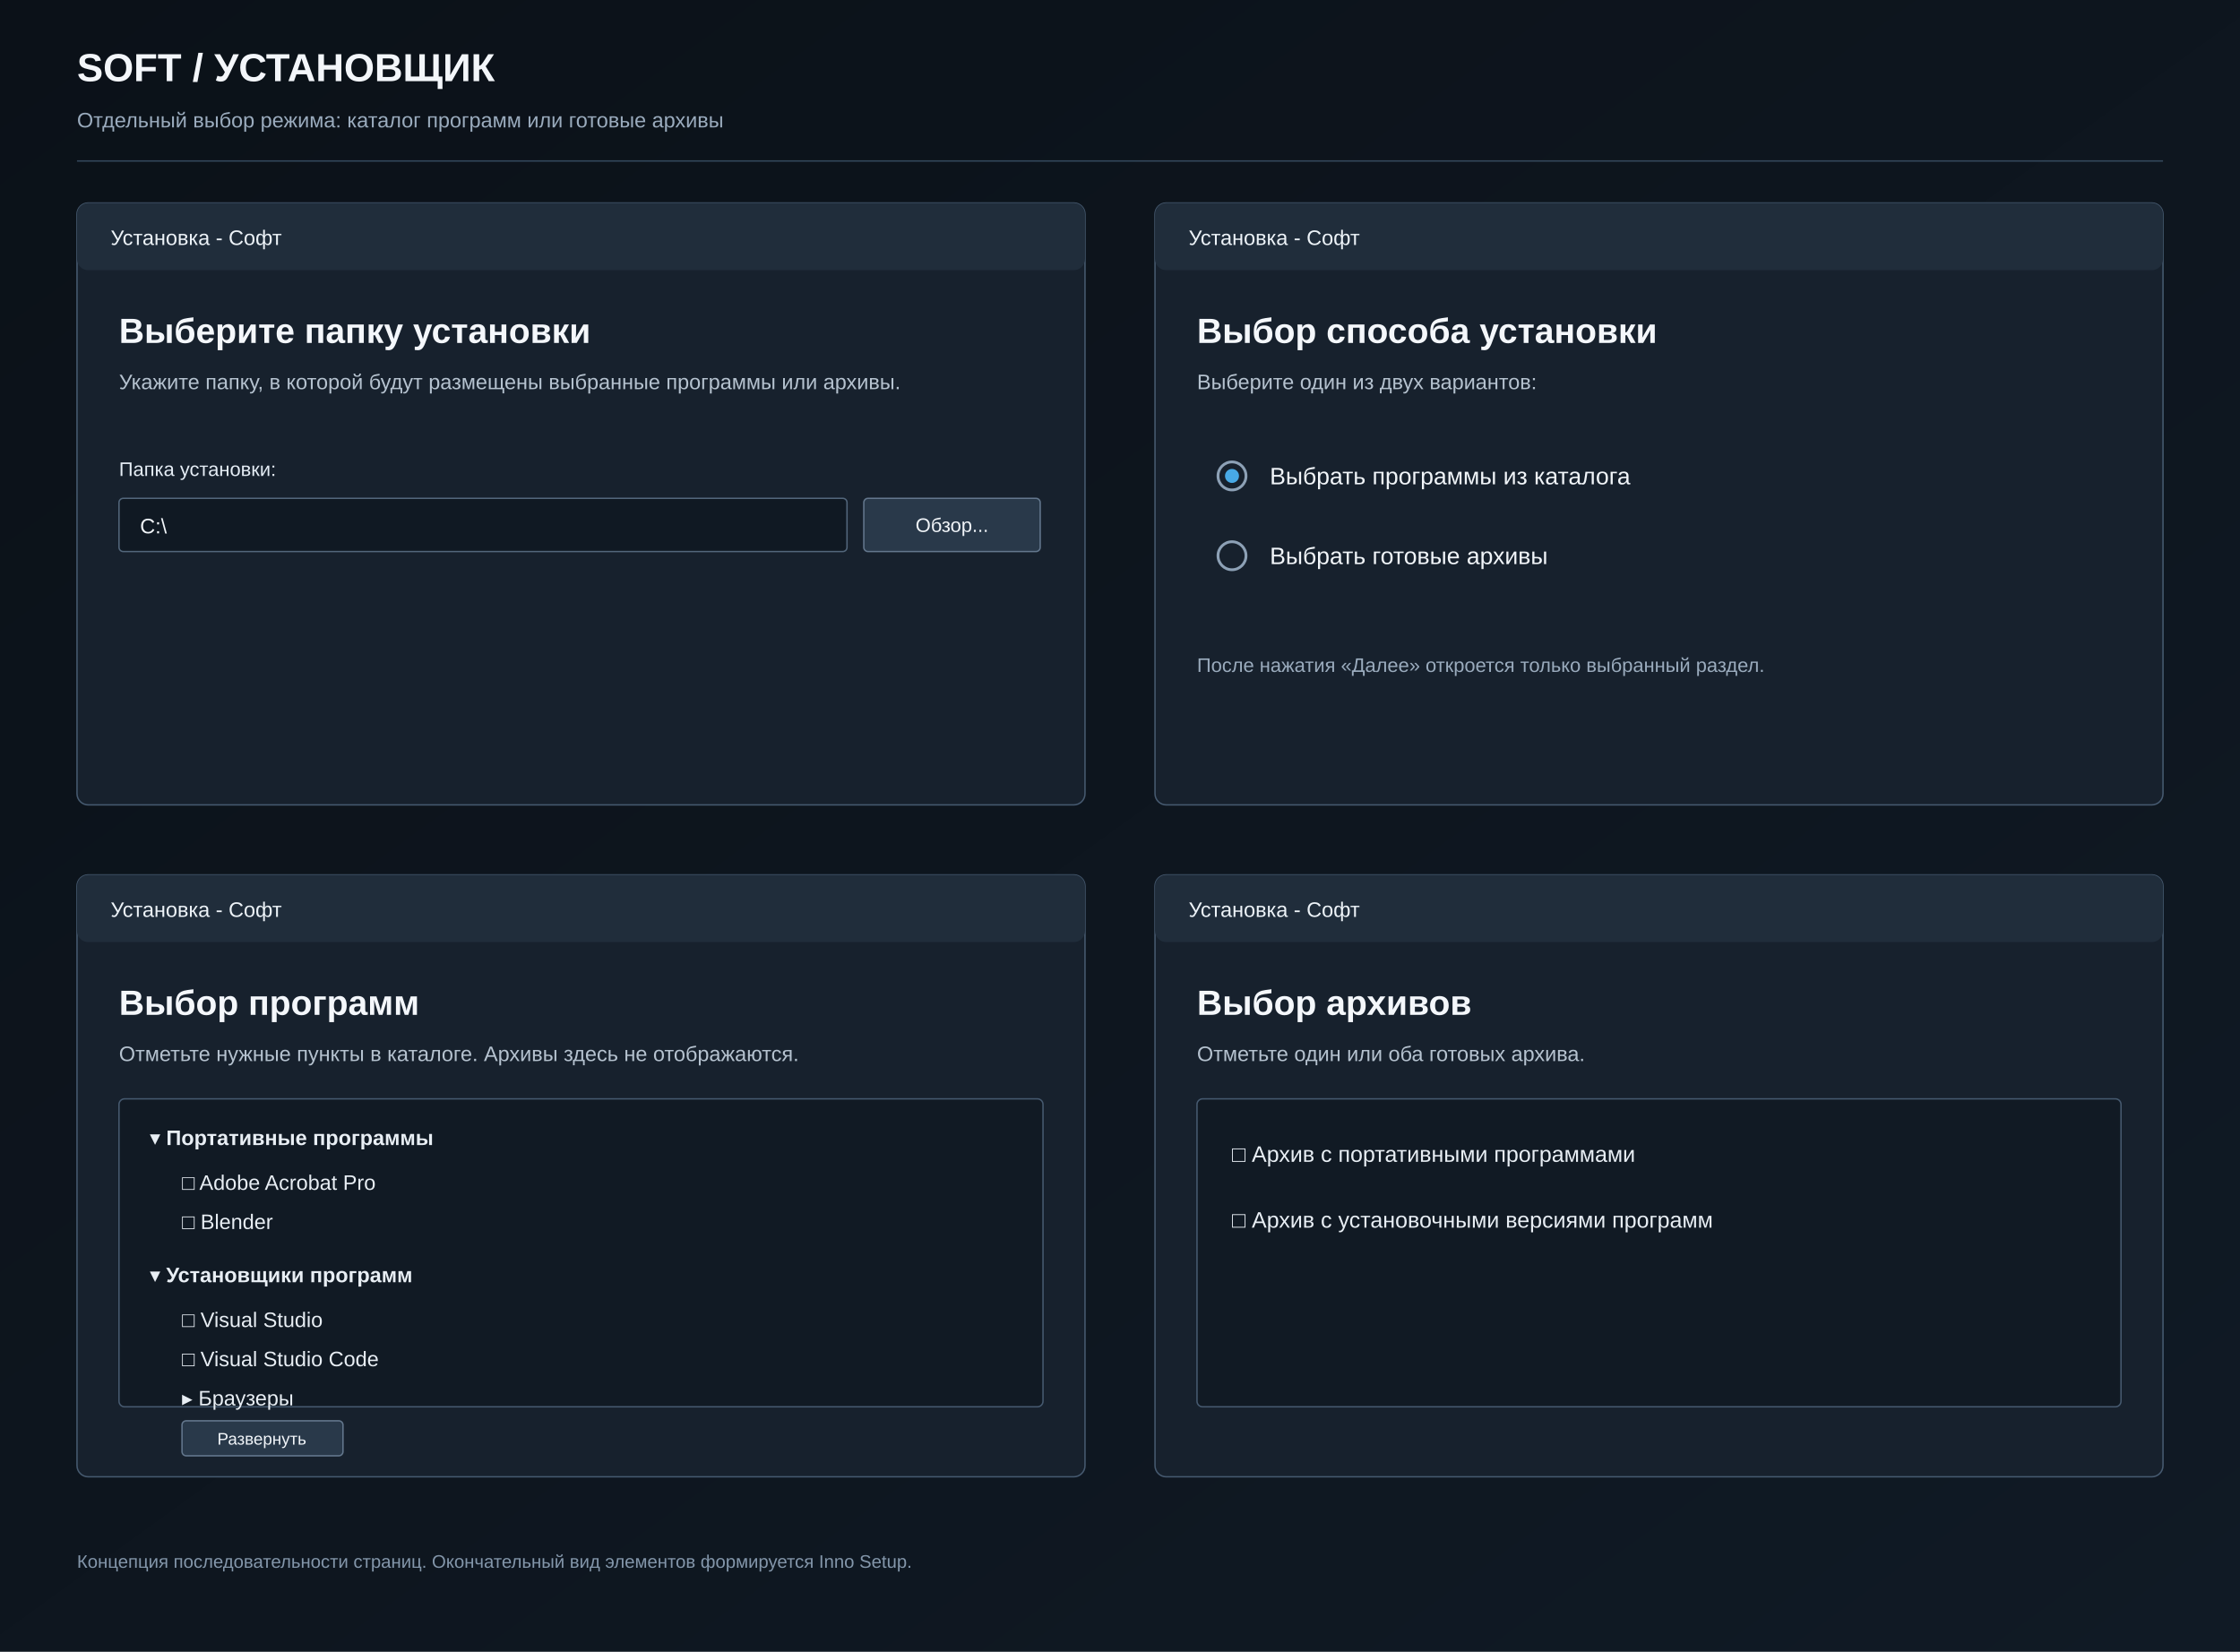
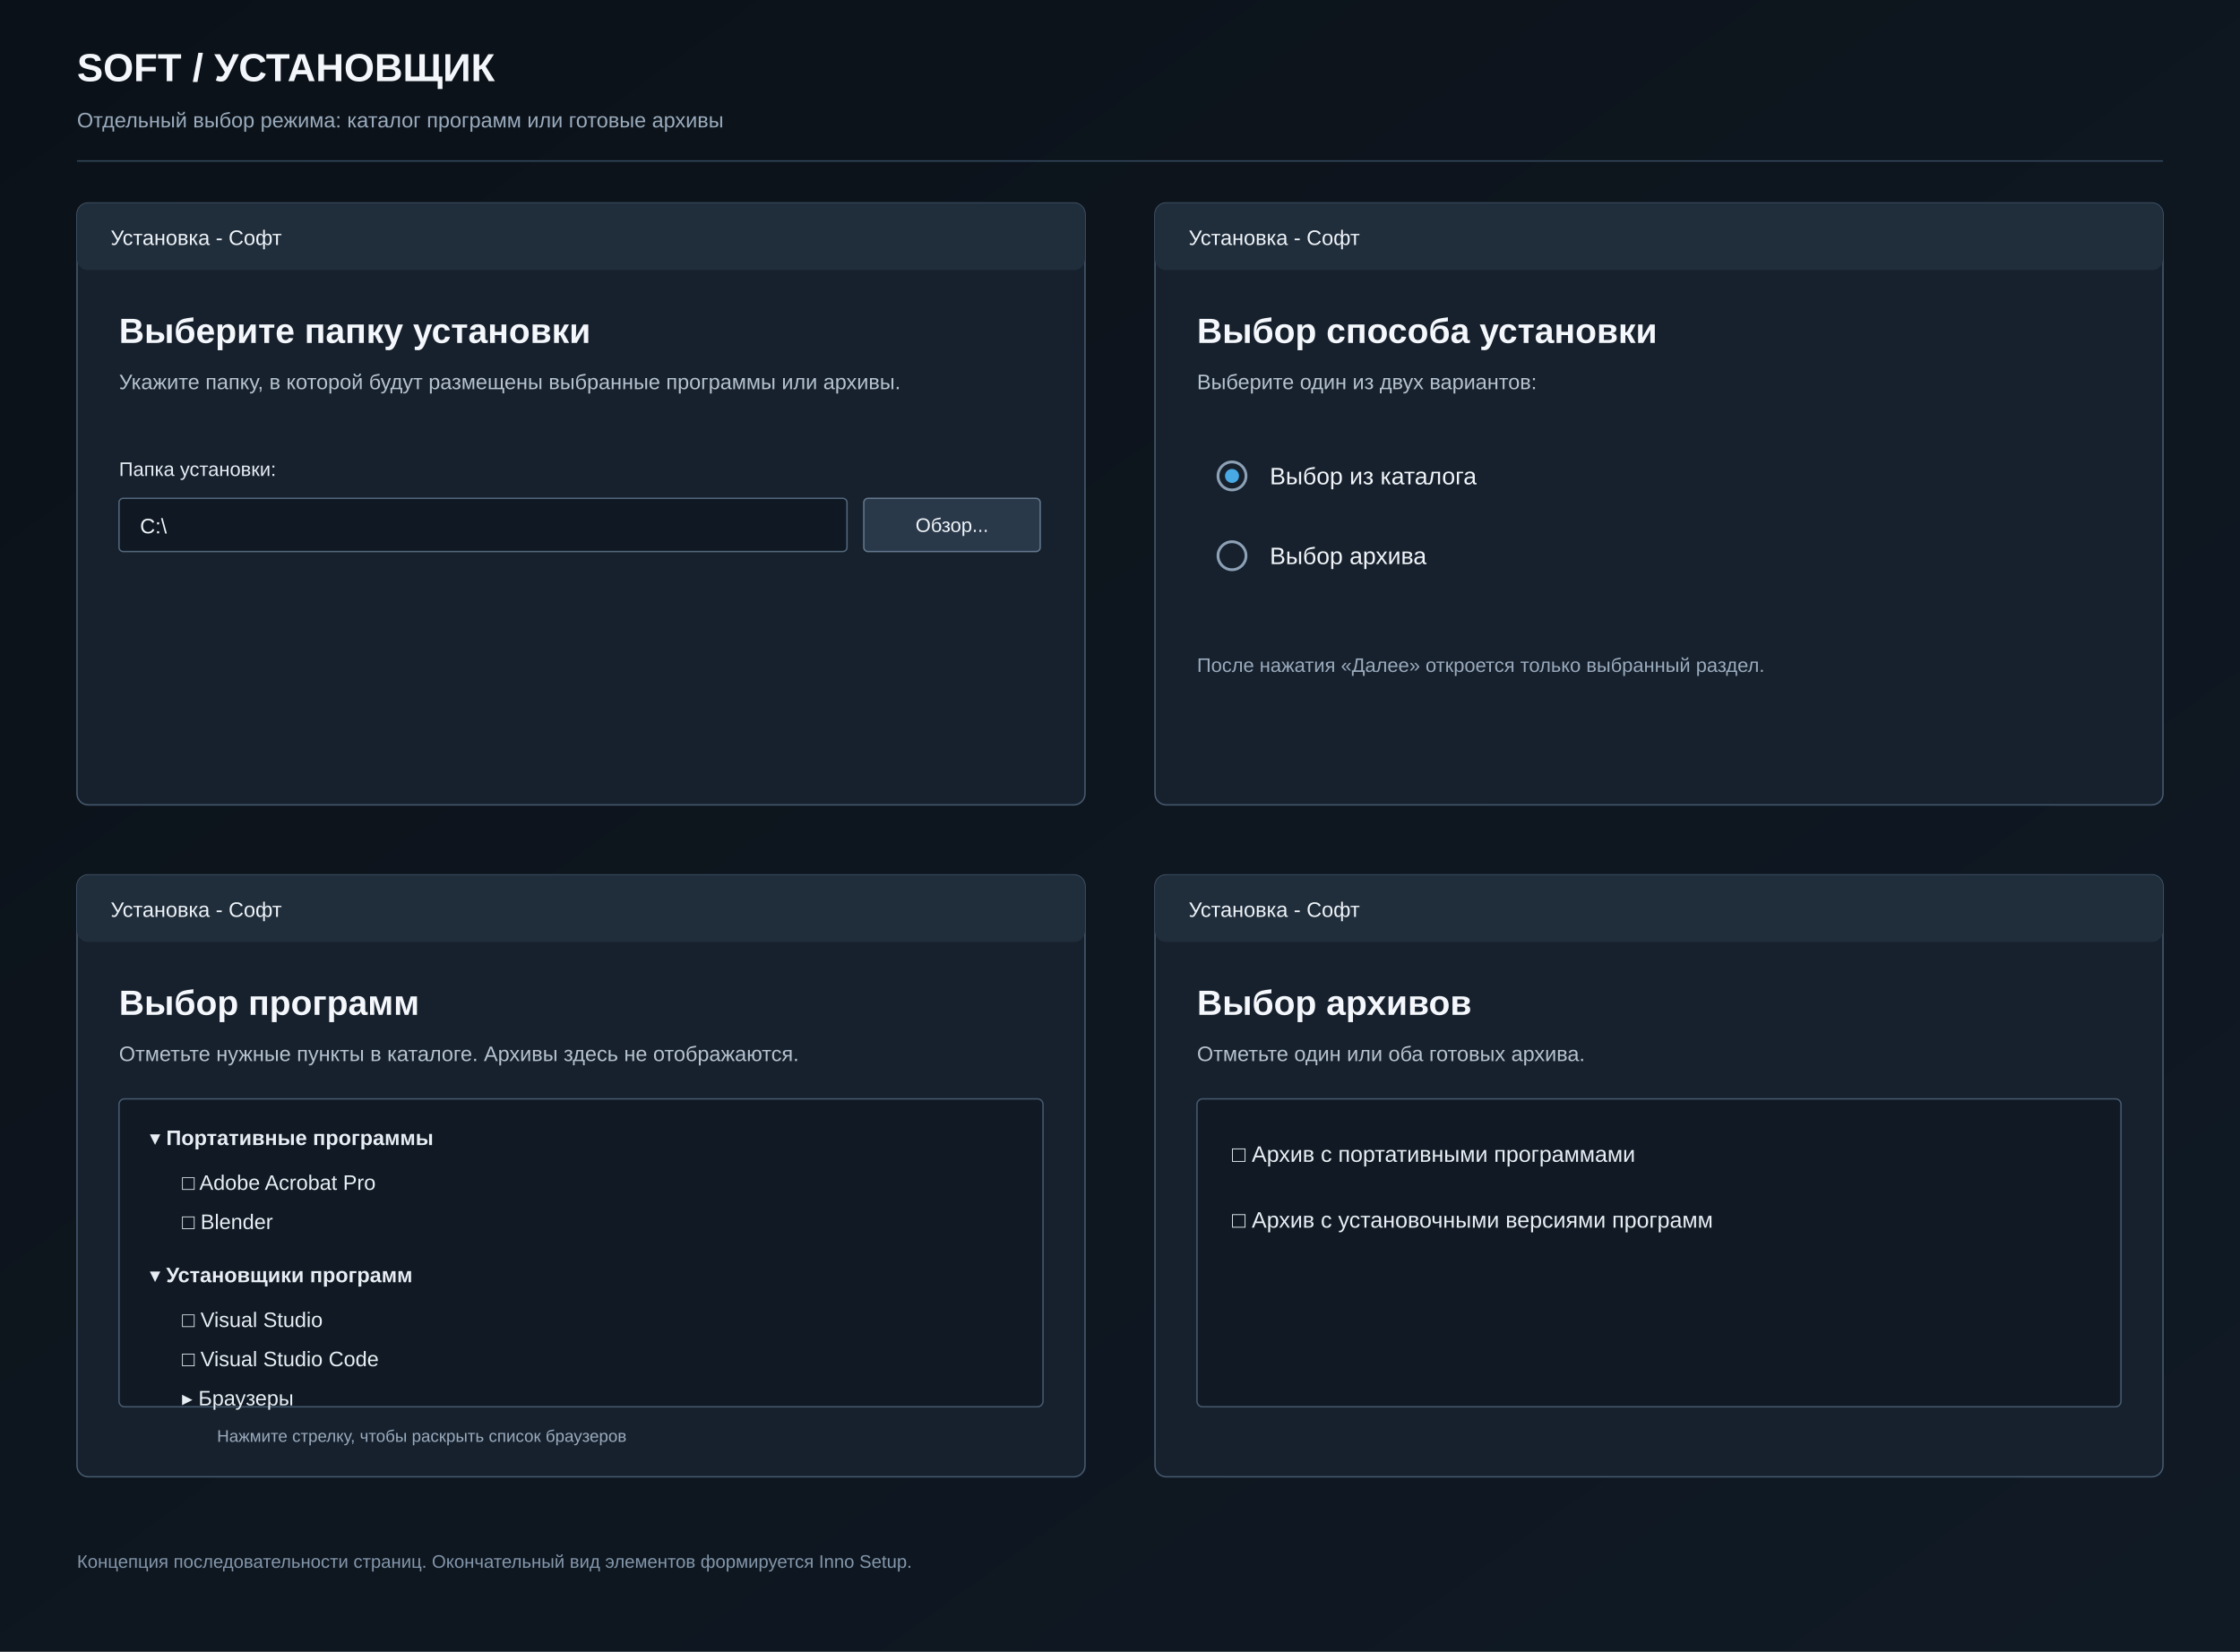
<svg xmlns="http://www.w3.org/2000/svg" width="1600" height="1180" viewBox="0 0 1600 1180">
  <defs>
    <linearGradient id="bg" x1="0" y1="0" x2="1" y2="1">
      <stop offset="0" stop-color="#0b1118" />
      <stop offset="1" stop-color="#101a25" />
    </linearGradient>
  </defs>
  <rect width="1600" height="1180" fill="url(#bg)" />
  <g font-family="Segoe UI,Arial,sans-serif">
    <text x="55" y="58" font-size="28" font-weight="700" fill="#f3f6fa">SOFT / УСТАНОВЩИК</text>
    <text x="55" y="91" font-size="15" fill="#9aabbd">Отдельный выбор режима: каталог программ или готовые архивы</text>
    <path d="M55 115H1545" stroke="#34485c" />
    <g transform="translate(55 145)">
      <rect width="720" height="430" rx="8" fill="#17212d" stroke="#465a70" />
      <rect width="720" height="48" rx="8" fill="#202d3b" />
      <text x="24" y="30" font-size="15" fill="#edf3f8">Установка - Софт</text>
      <text x="30" y="100" font-size="25" font-weight="600" fill="#f4f7fb">Выберите папку установки</text>
      <text x="30" y="133" font-size="15" fill="#b5c2cf">Укажите папку, в которой будут размещены выбранные программы или архивы.</text>
      <text x="30" y="195" font-size="14" fill="#e5edf5">Папка установки:</text>
      <rect x="30" y="211" width="520" height="38" rx="3" fill="#101923" stroke="#52667b" />
      <text x="45" y="236" font-size="15" fill="#f1f5f9">C:\</text>
      <rect x="562" y="211" width="126" height="38" rx="3" fill="#29394a" stroke="#63778d" />
      <text x="625" y="235" text-anchor="middle" font-size="14" fill="#f1f5f9">Обзор...</text>
    </g>
    <g transform="translate(825 145)">
      <rect width="720" height="430" rx="8" fill="#17212d" stroke="#465a70" />
      <rect width="720" height="48" rx="8" fill="#202d3b" />
      <text x="24" y="30" font-size="15" fill="#edf3f8">Установка - Софт</text>
      <text x="30" y="100" font-size="25" font-weight="600" fill="#f4f7fb">Выбор способа установки</text>
      <text x="30" y="133" font-size="15" fill="#b5c2cf">Выберите один из двух вариантов:</text>
      <circle cx="55" cy="195" r="10" fill="none" stroke="#8da1b6" stroke-width="2" />
      <circle cx="55" cy="195" r="5" fill="#48a9e5" />
-       <text x="82" y="201" font-size="17" fill="#f1f5f9">Выбрать программы из каталога</text>
+       <text x="82" y="201" font-size="17" fill="#f1f5f9">Выбор из каталога</text>
      <circle cx="55" cy="252" r="10" fill="none" stroke="#8da1b6" stroke-width="2" />
-       <text x="82" y="258" font-size="17" fill="#f1f5f9">Выбрать готовые архивы</text>
+       <text x="82" y="258" font-size="17" fill="#f1f5f9">Выбор архива</text>
      <text x="30" y="335" font-size="14" fill="#9aabbd">После нажатия «Далее» откроется только выбранный раздел.</text>
    </g>
    <g transform="translate(55 625)">
      <rect width="720" height="430" rx="8" fill="#17212d" stroke="#465a70" />
      <rect width="720" height="48" rx="8" fill="#202d3b" />
      <text x="24" y="30" font-size="15" fill="#edf3f8">Установка - Софт</text>
      <text x="30" y="100" font-size="25" font-weight="600" fill="#f4f7fb">Выбор программ</text>
      <text x="30" y="133" font-size="15" fill="#b5c2cf">Отметьте нужные пункты в каталоге. Архивы здесь не отображаются.</text>
      <rect x="30" y="160" width="660" height="220" rx="4" fill="#111a24" stroke="#465a70" />
      <g font-size="15" fill="#e8eef4">
        <text x="52" y="193" font-weight="600">▾ Портативные программы</text>
        <text x="75" y="225">□ Adobe Acrobat Pro</text>
        <text x="75" y="253">□ Blender</text>
        <text x="52" y="291" font-weight="600">▾ Установщики программ</text>
        <text x="75" y="323">□ Visual Studio</text>
        <text x="75" y="351">□ Visual Studio Code</text>
        <text x="75" y="379">▸ Браузеры</text>
+         <text x="100" y="405" font-size="12" fill="#9aabbd">Нажмите стрелку, чтобы раскрыть список браузеров</text>
      </g>
-       <rect x="75" y="390" width="115" height="25" rx="3" fill="#29394a" stroke="#63778d" />
-       <text x="132" y="407" text-anchor="middle" font-size="12" fill="#f1f5f9">Развернуть</text>
    </g>
    <g transform="translate(825 625)">
      <rect width="720" height="430" rx="8" fill="#17212d" stroke="#465a70" />
      <rect width="720" height="48" rx="8" fill="#202d3b" />
      <text x="24" y="30" font-size="15" fill="#edf3f8">Установка - Софт</text>
      <text x="30" y="100" font-size="25" font-weight="600" fill="#f4f7fb">Выбор архивов</text>
      <text x="30" y="133" font-size="15" fill="#b5c2cf">Отметьте один или оба готовых архива.</text>
      <rect x="30" y="160" width="660" height="220" rx="4" fill="#111a24" stroke="#465a70" />
      <g font-size="16" fill="#e8eef4">
        <text x="55" y="205">□ Архив с портативными программами</text>
        <text x="55" y="252">□ Архив с установочными версиями программ</text>
      </g>
    </g>
    <text x="55" y="1120" font-size="13" fill="#8396aa">Концепция последовательности страниц. Окончательный вид элементов формируется Inno Setup.</text>
  </g>
</svg>
